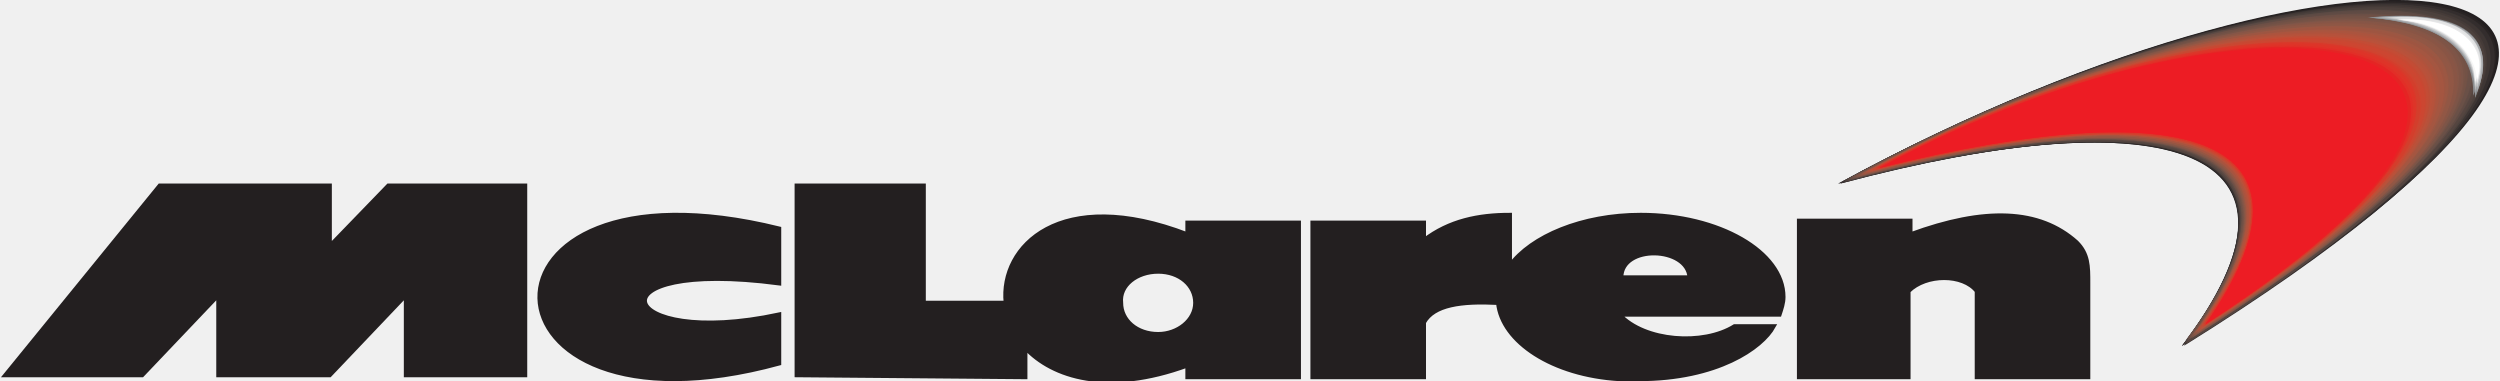
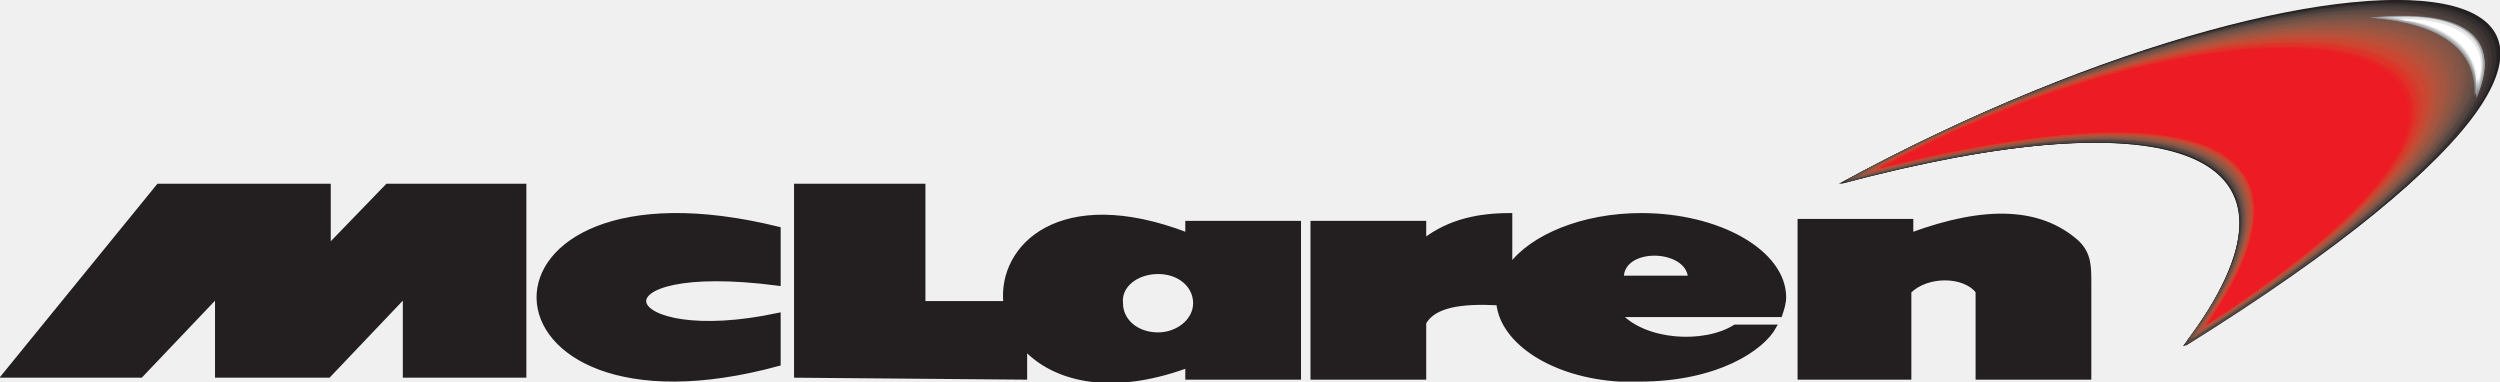
- <svg xmlns="http://www.w3.org/2000/svg" id="Layer_1" viewBox="0 0 127.8 19.5" width="2500" height="381">
+ <svg xmlns="http://www.w3.org/2000/svg" id="Layer_1" viewBox="0 0 127.8 19.5">
  <style>.st0,.st1,.st2,.st3{fill-rule:evenodd;clip-rule:evenodd;fill:#231f20}.st1,.st2,.st3{fill:#292424}.st2,.st3{fill:#332d2d}.st3{fill:#383231}.st10,.st4,.st5,.st6,.st7,.st8,.st9{fill-rule:evenodd;clip-rule:evenodd;fill:#3e3634}.st10,.st5,.st6,.st7,.st8,.st9{fill:#453b38}.st10,.st6,.st7,.st8,.st9{fill:#4c413d}.st10,.st7,.st8,.st9{fill:#51443f}.st10,.st8,.st9{fill:#554540}.st10,.st9{fill:#5c4a44}.st10{fill:#604b44}.st11,.st12,.st13,.st14,.st15,.st16{fill-rule:evenodd;clip-rule:evenodd;fill:#664e46}.st12,.st13,.st14,.st15,.st16{fill:#6a5047}.st13,.st14,.st15,.st16{fill:#6e5046}.st14,.st15,.st16{fill:#735246}.st15,.st16{fill:#775346}.st16{fill:#7c5548}.st17,.st18,.st19,.st20,.st21,.st22{fill-rule:evenodd;clip-rule:evenodd;fill:#805446}.st18,.st19,.st20,.st21,.st22{fill:#855647}.st19,.st20,.st21,.st22{fill:#895545}.st20,.st21,.st22{fill:#8e5745}.st21,.st22{fill:#915745}.st22{fill:#955643}.st23,.st24,.st25,.st26,.st27,.st28{fill-rule:evenodd;clip-rule:evenodd;fill:#9b5743}.st24,.st25,.st26,.st27,.st28{fill:#9e5541}.st25,.st26,.st27,.st28{fill:#a45641}.st26,.st27,.st28{fill:#a7543f}.st27,.st28{fill:#ab543e}.st28{fill:#b1523c}.st29,.st30,.st31,.st32,.st33,.st34{fill-rule:evenodd;clip-rule:evenodd;fill:#b6523b}.st30,.st31,.st32,.st33,.st34{fill:#ba513a}.st31,.st32,.st33,.st34{fill:#be4d36}.st32,.st33,.st34{fill:#c34c35}.st33,.st34{fill:#c74832}.st34{fill:#cc4631}.st35,.st36,.st37,.st38,.st39,.st40{fill-rule:evenodd;clip-rule:evenodd;fill:#d0432f}.st36,.st37,.st38,.st39,.st40{fill:#d33e2c}.st37,.st38,.st39,.st40{fill:#d9382a}.st38,.st39,.st40{fill:#de3428}.st39,.st40{fill:#e22e27}.st40{fill:#e52424}.st41,.st42,.st43,.st44,.st45,.st46{fill-rule:evenodd;clip-rule:evenodd;fill:#ed1c24}.st42,.st43,.st44,.st45,.st46{fill:#808285}.st43,.st44,.st45,.st46{fill:#86888a}.st44,.st45,.st46{fill:#8a8c8e}.st45,.st46{fill:#8f9194}.st46{fill:#95979a}.st47,.st48,.st49,.st50,.st51,.st52{fill-rule:evenodd;clip-rule:evenodd;fill:#9b9da0}.st48,.st49,.st50,.st51,.st52{fill:#a1a3a6}.st49,.st50,.st51,.st52{fill:#a7a9ac}.st50,.st51,.st52{fill:#adafb2}.st51,.st52{fill:#b1b3b6}.st52{fill:#b8babc}.st53,.st54,.st55,.st56,.st57,.st58{fill-rule:evenodd;clip-rule:evenodd;fill:#bec0c2}.st54,.st55,.st56,.st57,.st58{fill:#c4c6c8}.st55,.st56,.st57,.st58{fill:#cbccce}.st56,.st57,.st58{fill:#d1d3d4}.st57,.st58{fill:#d8d9da}.st58{fill:#dcddde}.st59,.st60,.st61,.st62,.st63,.st64{fill-rule:evenodd;clip-rule:evenodd;fill:#e2e3e4}.st60,.st61,.st62,.st63,.st64{fill:#e9e9ea}.st61,.st62,.st63,.st64{fill:#efeff0}.st62,.st63,.st64{fill:#f6f6f6}.st63,.st64{fill:#fff}.st64{fill:#231f20;stroke:#231f20;stroke-width:.216;stroke-miterlimit:22.926}</style>
  <path class="st0" d="M94 9.4c27.2-14.8 50.7-12.2 17.6 8.3 7.7-10.1-.7-12.8-17.6-8.3z" />
  <path class="st1" d="M94 9.4c27-14.7 50.5-12.1 17.6 8.3C119.3 7.6 111 4.9 94 9.4z" />
  <path class="st2" d="M94.1 9.4c26.8-14.6 50.2-12 17.6 8.3 7.6-10.2-.7-12.8-17.6-8.3z" />
  <path class="st3" d="M94.1 9.4c26.6-14.5 49.9-11.9 17.5 8.3 7.7-10.2-.6-12.8-17.5-8.3z" />
  <path class="st4" d="M94.2 9.3c26.5-14.4 49.7-11.7 17.5 8.3 7.6-10.1-.6-12.7-17.5-8.3z" />
  <path class="st5" d="M94.2 9.3c26.3-14.3 49.4-11.6 17.5 8.3 7.6-10.1-.6-12.7-17.5-8.3z" />
  <path class="st6" d="M94.3 9.3c26.1-14.2 49.1-11.5 17.5 8.3 7.5-10.1-.7-12.7-17.5-8.3z" />
  <path class="st7" d="M94.3 9.3c25.9-14.1 48.9-11.3 17.4 8.3 7.6-10.1-.5-12.7-17.4-8.3z" />
  <path class="st8" d="M94.4 9.3c25.7-14 48.6-11.2 17.4 8.3 7.5-10.1-.6-12.8-17.4-8.3z" />
  <path class="st9" d="M94.4 9.2c25.6-13.9 48.4-11.1 17.4 8.2 7.5-9.9-.6-12.6-17.4-8.2z" />
  <path class="st10" d="M94.5 9.2c25.4-13.8 48.1-11 17.4 8.2 7.4-10-.7-12.6-17.4-8.2z" />
  <path class="st11" d="M94.5 9.2c25.2-13.7 47.8-10.8 17.4 8.2 7.4-10-.6-12.6-17.4-8.2z" />
  <path class="st12" d="M94.6 9.2c25-13.6 47.6-10.7 17.3 8.2 7.4-10-.6-12.6-17.3-8.2z" />
  <path class="st13" d="M94.6 9.1c24.8-13.5 47.3-10.6 17.3 8.2 7.4-9.9-.6-12.5-17.3-8.2z" />
  <path class="st14" d="M94.7 9.1c24.7-13.4 47-10.4 17.3 8.2 7.3-9.9-.6-12.5-17.3-8.2z" />
  <path class="st15" d="M94.7 9.1c24.5-13.3 46.8-10.3 17.3 8.2 7.3-9.9-.6-12.5-17.3-8.2z" />
  <path class="st16" d="M94.8 9.1c24.3-13.2 46.5-10.2 17.3 8.2 7.2-9.9-.7-12.5-17.3-8.2z" />
  <path class="st17" d="M94.9 9.1C119-4 141.1-1 112.1 17.2c7.2-9.8-.6-12.4-17.2-8.1z" />
  <path class="st18" d="M94.9 9c24-13 46-9.9 17.2 8.2 7.2-9.8-.6-12.4-17.2-8.2z" />
  <path class="st19" d="M95 9c23.8-12.9 45.7-9.8 17.2 8.2 7.1-9.9-.7-12.4-17.2-8.2z" />
  <path class="st20" d="M95 9c23.6-12.8 45.4-9.7 17.2 8.1 7.1-9.8-.7-12.3-17.2-8.1z" />
  <path class="st21" d="M95.1 9c23.4-12.7 45.2-9.5 17.2 8.1 7-9.8-.7-12.3-17.2-8.1z" />
  <path class="st22" d="M95.1 9c23.2-12.6 44.9-9.4 17.1 8.1 7.1-9.8-.6-12.3-17.1-8.1z" />
  <path class="st23" d="M95.2 8.9c23.1-12.5 44.6-9.3 17.1 8.1 7-9.7-.7-12.3-17.1-8.1z" />
  <path class="st24" d="M95.2 8.9c22.9-12.4 44.4-9.2 17.1 8.1 7-9.7-.6-12.3-17.1-8.1z" />
  <path class="st25" d="M95.3 8.9c22.7-12.3 44.1-9 17.1 8.1 6.9-9.7-.7-12.3-17.1-8.1z" />
  <path class="st26" d="M95.3 8.9c22.5-12.2 43.8-8.9 17 8.1 7-9.7-.6-12.3-17-8.1z" />
  <path class="st27" d="M95.4 8.8c22.3-12.1 43.6-8.8 17 8.1 6.9-9.7-.6-12.2-17-8.1z" />
  <path class="st28" d="M95.4 8.8c22.2-12 43.3-8.6 17 8.1 6.9-9.7-.6-12.2-17-8.1z" />
  <path class="st29" d="M95.5 8.8c22-11.9 43-8.5 17 8.1 6.9-9.7-.7-12.2-17-8.1z" />
  <path class="st30" d="M95.5 8.8c21.8-11.8 42.8-8.4 17 8.1 6.9-9.7-.7-12.2-17-8.1z" />
  <path class="st31" d="M95.6 8.8c21.6-11.7 42.5-8.3 16.9 8 6.9-9.6-.6-12.1-16.9-8z" />
  <path class="st32" d="M95.7 8.7c21.4-11.6 42.2-8.1 16.9 8 6.8-9.5-.7-12-16.9-8z" />
  <path class="st33" d="M95.7 8.7c21.3-11.5 42-8 16.9 8 6.8-9.5-.7-12-16.9-8z" />
  <path class="st34" d="M95.8 8.7c21.1-11.4 41.7-7.9 16.9 8 6.7-9.5-.7-12-16.9-8z" />
  <path class="st35" d="M95.8 8.7c20.9-11.3 41.4-7.7 16.9 8 6.7-9.6-.7-12-16.9-8z" />
  <path class="st36" d="M95.9 8.7c20.7-11.2 41.2-7.6 16.8 8 6.7-9.6-.7-12-16.8-8z" />
  <path class="st37" d="M95.9 8.6c20.5-11.1 40.9-7.5 16.8 8 6.7-9.5-.7-11.9-16.8-8z" />
  <path class="st38" d="M96 8.6c20.4-11 40.6-7.4 16.8 8 6.6-9.5-.7-12-16.8-8z" />
  <path class="st39" d="M96 8.6c20.2-10.9 40.4-7.2 16.8 8 6.6-9.5-.7-12-16.8-8z" />
  <path class="st40" d="M96.1 8.6c20-10.8 40.1-7.1 16.7 8 6.6-9.5-.7-12-16.7-8z" />
  <path class="st41" d="M96.1 8.6c19.8-10.7 39.8-7 16.7 8 6.6-9.5-.6-12-16.7-8z" />
  <path class="st42" d="M121.1.9c5-.5 6.8 1 5.5 4.1 0-2.6-2-3.9-5.5-4.1z" />
  <path class="st43" d="M121.2.9c4.9-.4 6.7 1 5.4 4.1 0-2.6-2-3.9-5.4-4.1z" />
  <path class="st44" d="M121.2.9c4.8-.4 6.6 1 5.3 4 .1-2.5-1.9-3.7-5.3-4z" />
  <path class="st45" d="M121.3.9c4.7-.4 6.5 1.1 5.3 4 0-2.5-2-3.7-5.3-4z" />
  <path class="st46" d="M121.4.9c4.6-.4 6.4 1.1 5.2 3.9 0-2.3-1.9-3.6-5.2-3.9z" />
  <path class="st47" d="M121.5.9c4.5-.4 6.3 1.1 5.1 3.9 0-2.3-1.9-3.6-5.1-3.9z" />
  <path class="st48" d="M121.6.9c4.4-.4 6.2 1.1 5 3.8 0-2.2-1.9-3.5-5-3.8z" />
  <path class="st49" d="M121.7.9c4.3-.3 6.1 1.1 5 3.8-.1-2.2-2-3.5-5-3.8z" />
  <path class="st50" d="M121.7.9c4.2-.3 6 1.1 4.9 3.7 0-2.1-1.9-3.4-4.9-3.7z" />
  <path class="st51" d="M121.8.9c4.1-.3 5.8 1.1 4.8 3.7 0-2.1-1.8-3.4-4.8-3.7z" />
  <path class="st52" d="M121.9.9c4-.3 5.7 1.1 4.7 3.7 0-2.1-1.8-3.4-4.7-3.7z" />
  <path class="st53" d="M122 .9c3.9-.3 5.6 1.2 4.6 3.6 0-2-1.8-3.3-4.6-3.6z" />
  <path class="st54" d="M122.1.9c3.8-.3 5.5 1.2 4.6 3.6-.1-2-1.9-3.3-4.6-3.6z" />
  <path class="st55" d="M122.1.9c3.7-.2 5.4 1.2 4.5 3.5 0-1.9-1.8-3.2-4.5-3.5z" />
  <path class="st56" d="M122.2.9c3.6-.2 5.3 1.2 4.4 3.5 0-1.9-1.7-3.2-4.4-3.5z" />
  <path class="st57" d="M122.3.9c3.5-.2 5.2 1.2 4.3 3.4 0-1.8-1.7-3.1-4.3-3.4z" />
  <path class="st58" d="M122.4.9c3.4-.2 5.1 1.2 4.2 3.4 0-1.8-1.7-3.1-4.2-3.4z" />
  <path class="st59" d="M122.5.9c3.3-.2 5 1.2 4.2 3.3-.1-1.7-1.8-3-4.2-3.3z" />
  <path class="st60" d="M122.6 1c3.2-.2 4.8 1.2 4.1 3.3-.1-1.8-1.8-3.1-4.1-3.3z" />
  <path class="st61" d="M122.6 1c3.1-.1 4.7 1.3 4 3.2 0-1.7-1.6-3-4-3.2z" />
  <path class="st62" d="M122.7 1c3-.1 4.6 1.3 3.9 3.2 0-1.7-1.6-3-3.9-3.2z" />
  <path class="st63" d="M122.8 1c2.9-.1 4.5 1.3 3.9 3.1-.1-1.6-1.7-2.9-3.9-3.1z" />
  <path class="st64" d="M8.1 9.5h8.7v3.1l3-3.1h7v9.7h-6.1v-4.1l-3.9 4.1h-5.7v-4.1l-3.9 4.1h-7l7.9-9.7z" />
  <path class="st64" d="M39.8 18.6v-2.5c-8.4 1.8-9.9-2.9 0-1.6v-2.8c-16.6-4.1-16.1 11.3 0 6.9zM92 11.3h5.7v.7c3.8-1.4 6.6-1.3 8.5.4.6.6.6 1.2.6 2.1v4.8h-5.7v-4.4c-.7-.9-2.6-.9-3.5 0v4.4H92v-8zM40.7 19.2V9.5h6.5v6h4.2c-.3-2.9 2.8-6 9.3-3.5v-.6h5.7v7.9h-5.7v-.6c-4.1 1.5-6.9.6-8.3-.9v1.5l-11.7-.1zm18.5-5.3c1.1 0 1.9.7 1.9 1.6 0 .9-.9 1.6-1.9 1.6-1.1 0-1.9-.7-1.9-1.6-.1-.9.8-1.6 1.9-1.6zM82.9 14.2h3.5c-.1-1.6-3.5-1.7-3.5 0zm7.8 2.5h-2c-1.6 1-4.6.8-5.9-.6H91c.1-.3.2-.6.2-.9 0-2.3-3.3-4.2-7.3-4.2-3 0-5.6 1.1-6.7 2.6V11c-1.6 0-3.1.3-4.4 1.3v-.9h-5.7v7.9h5.7v-2.8c.5-.9 1.9-1.1 3.8-1 .2 2 2.8 3.7 6.2 3.9h1c4 0 6.3-1.6 6.9-2.7z" />
</svg>
